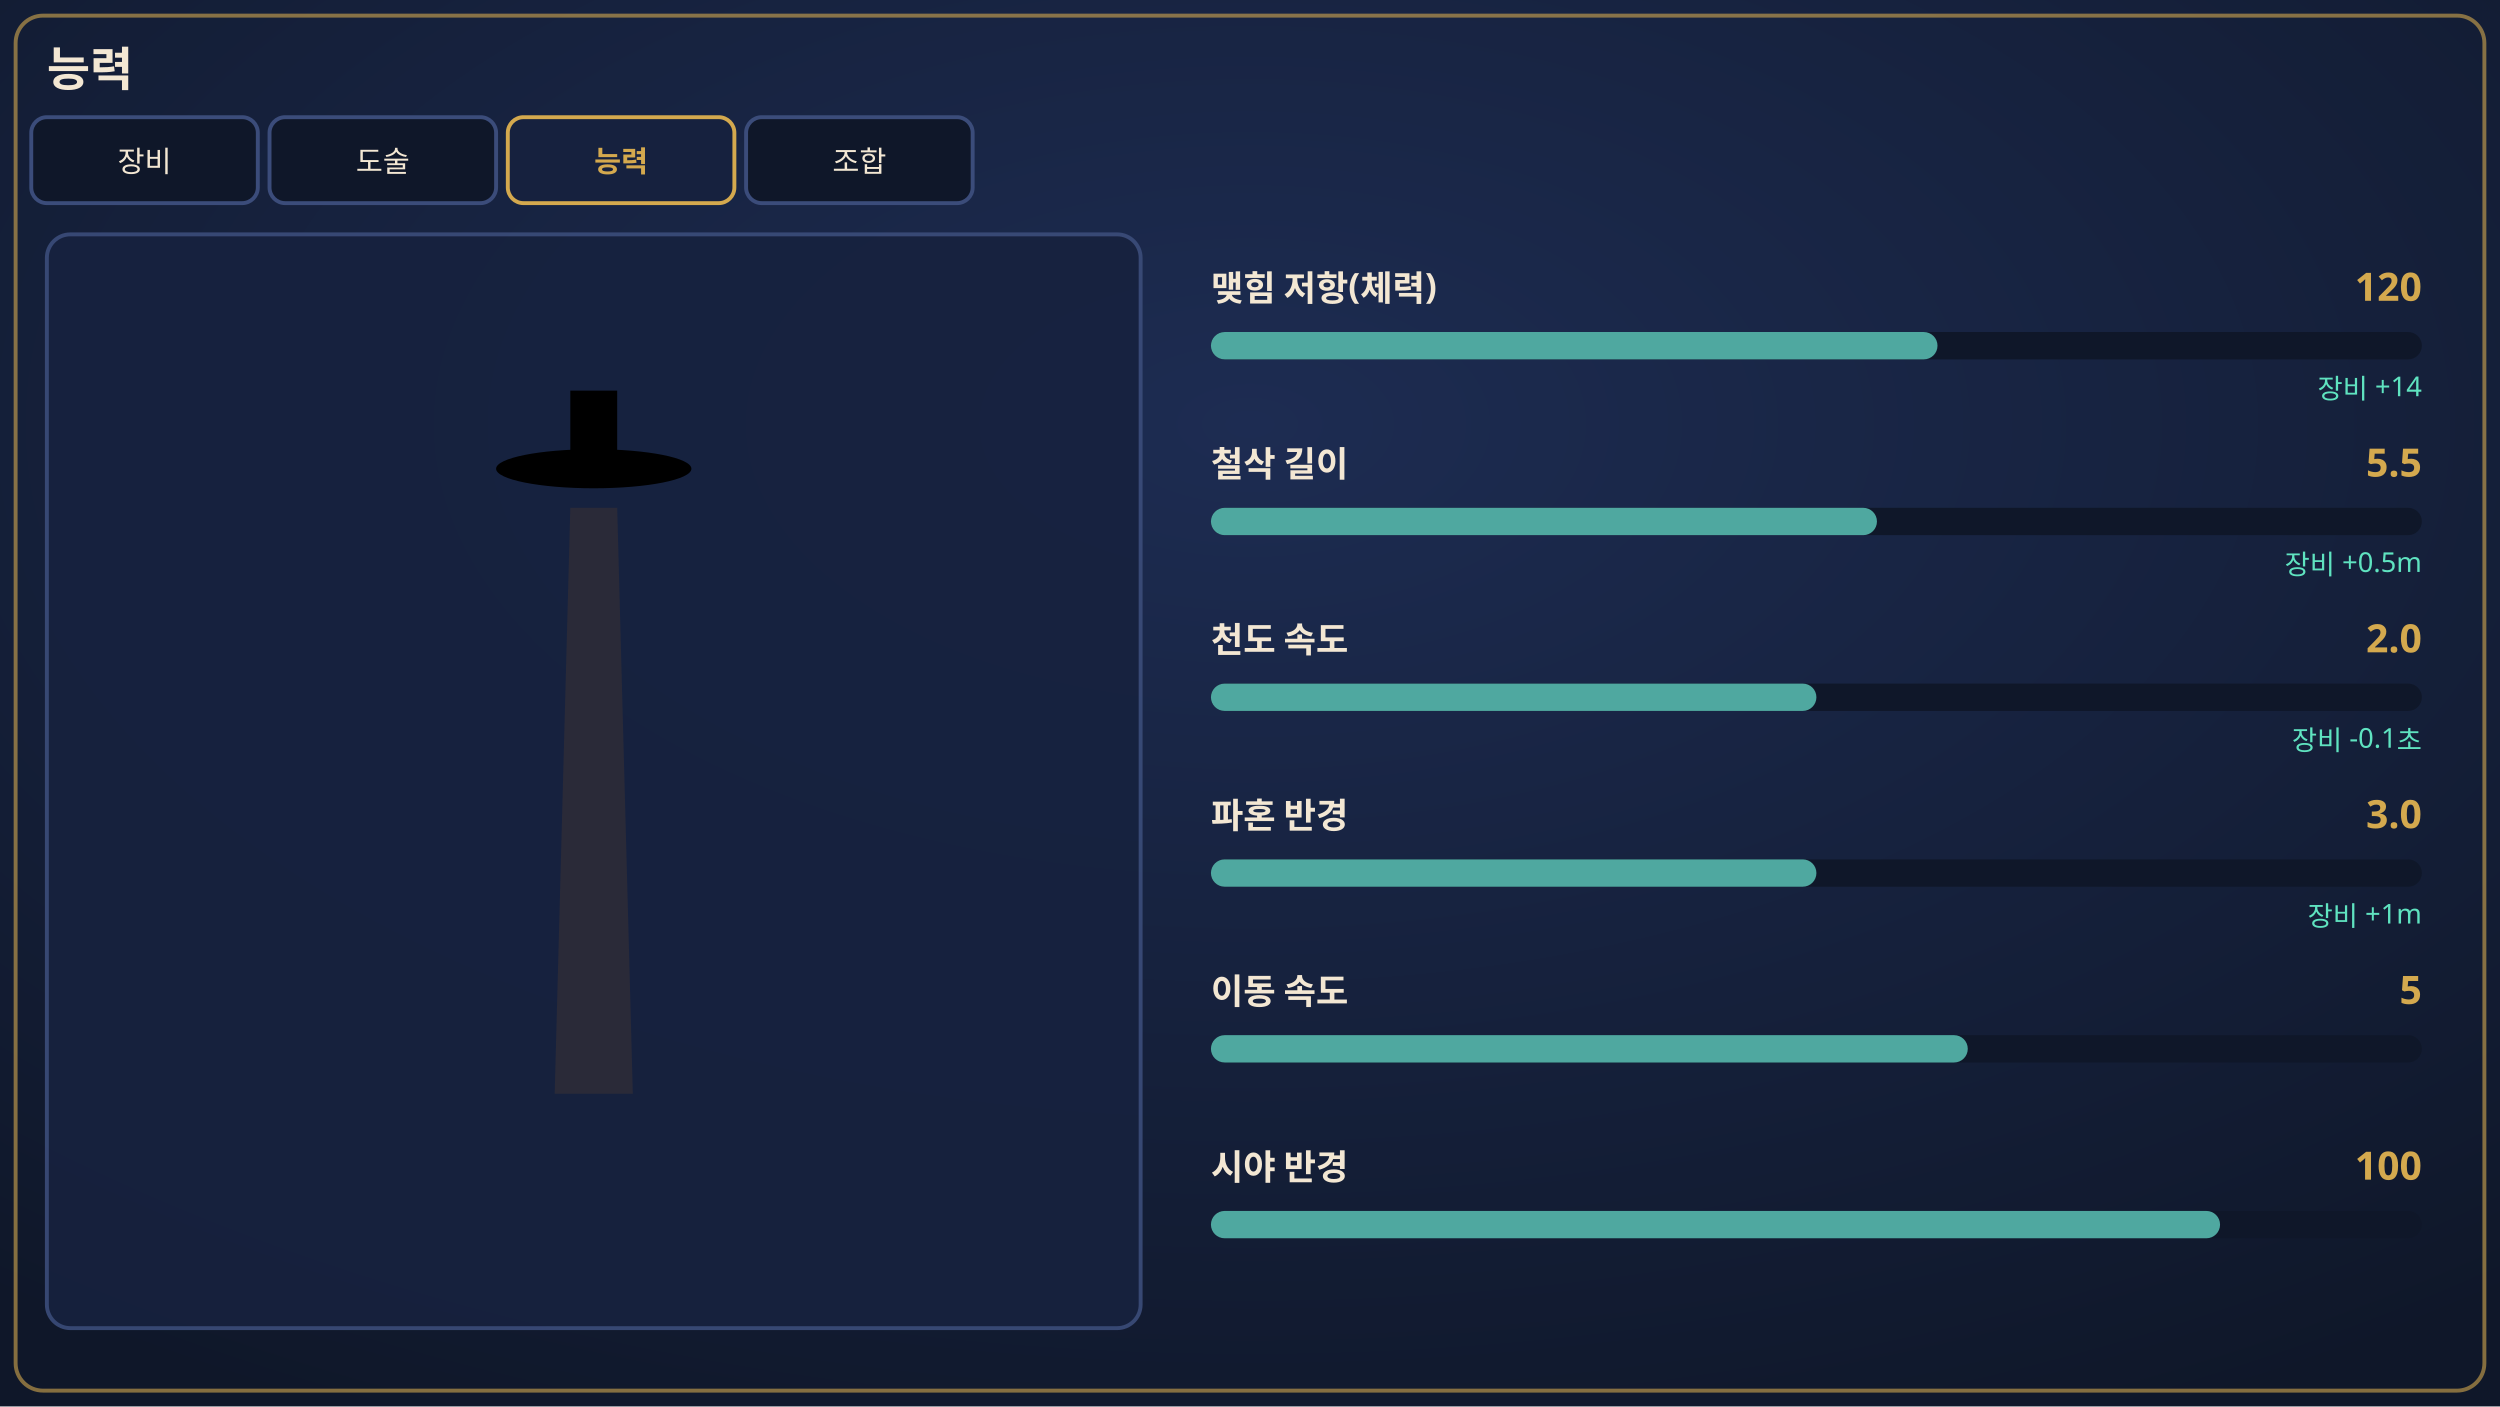
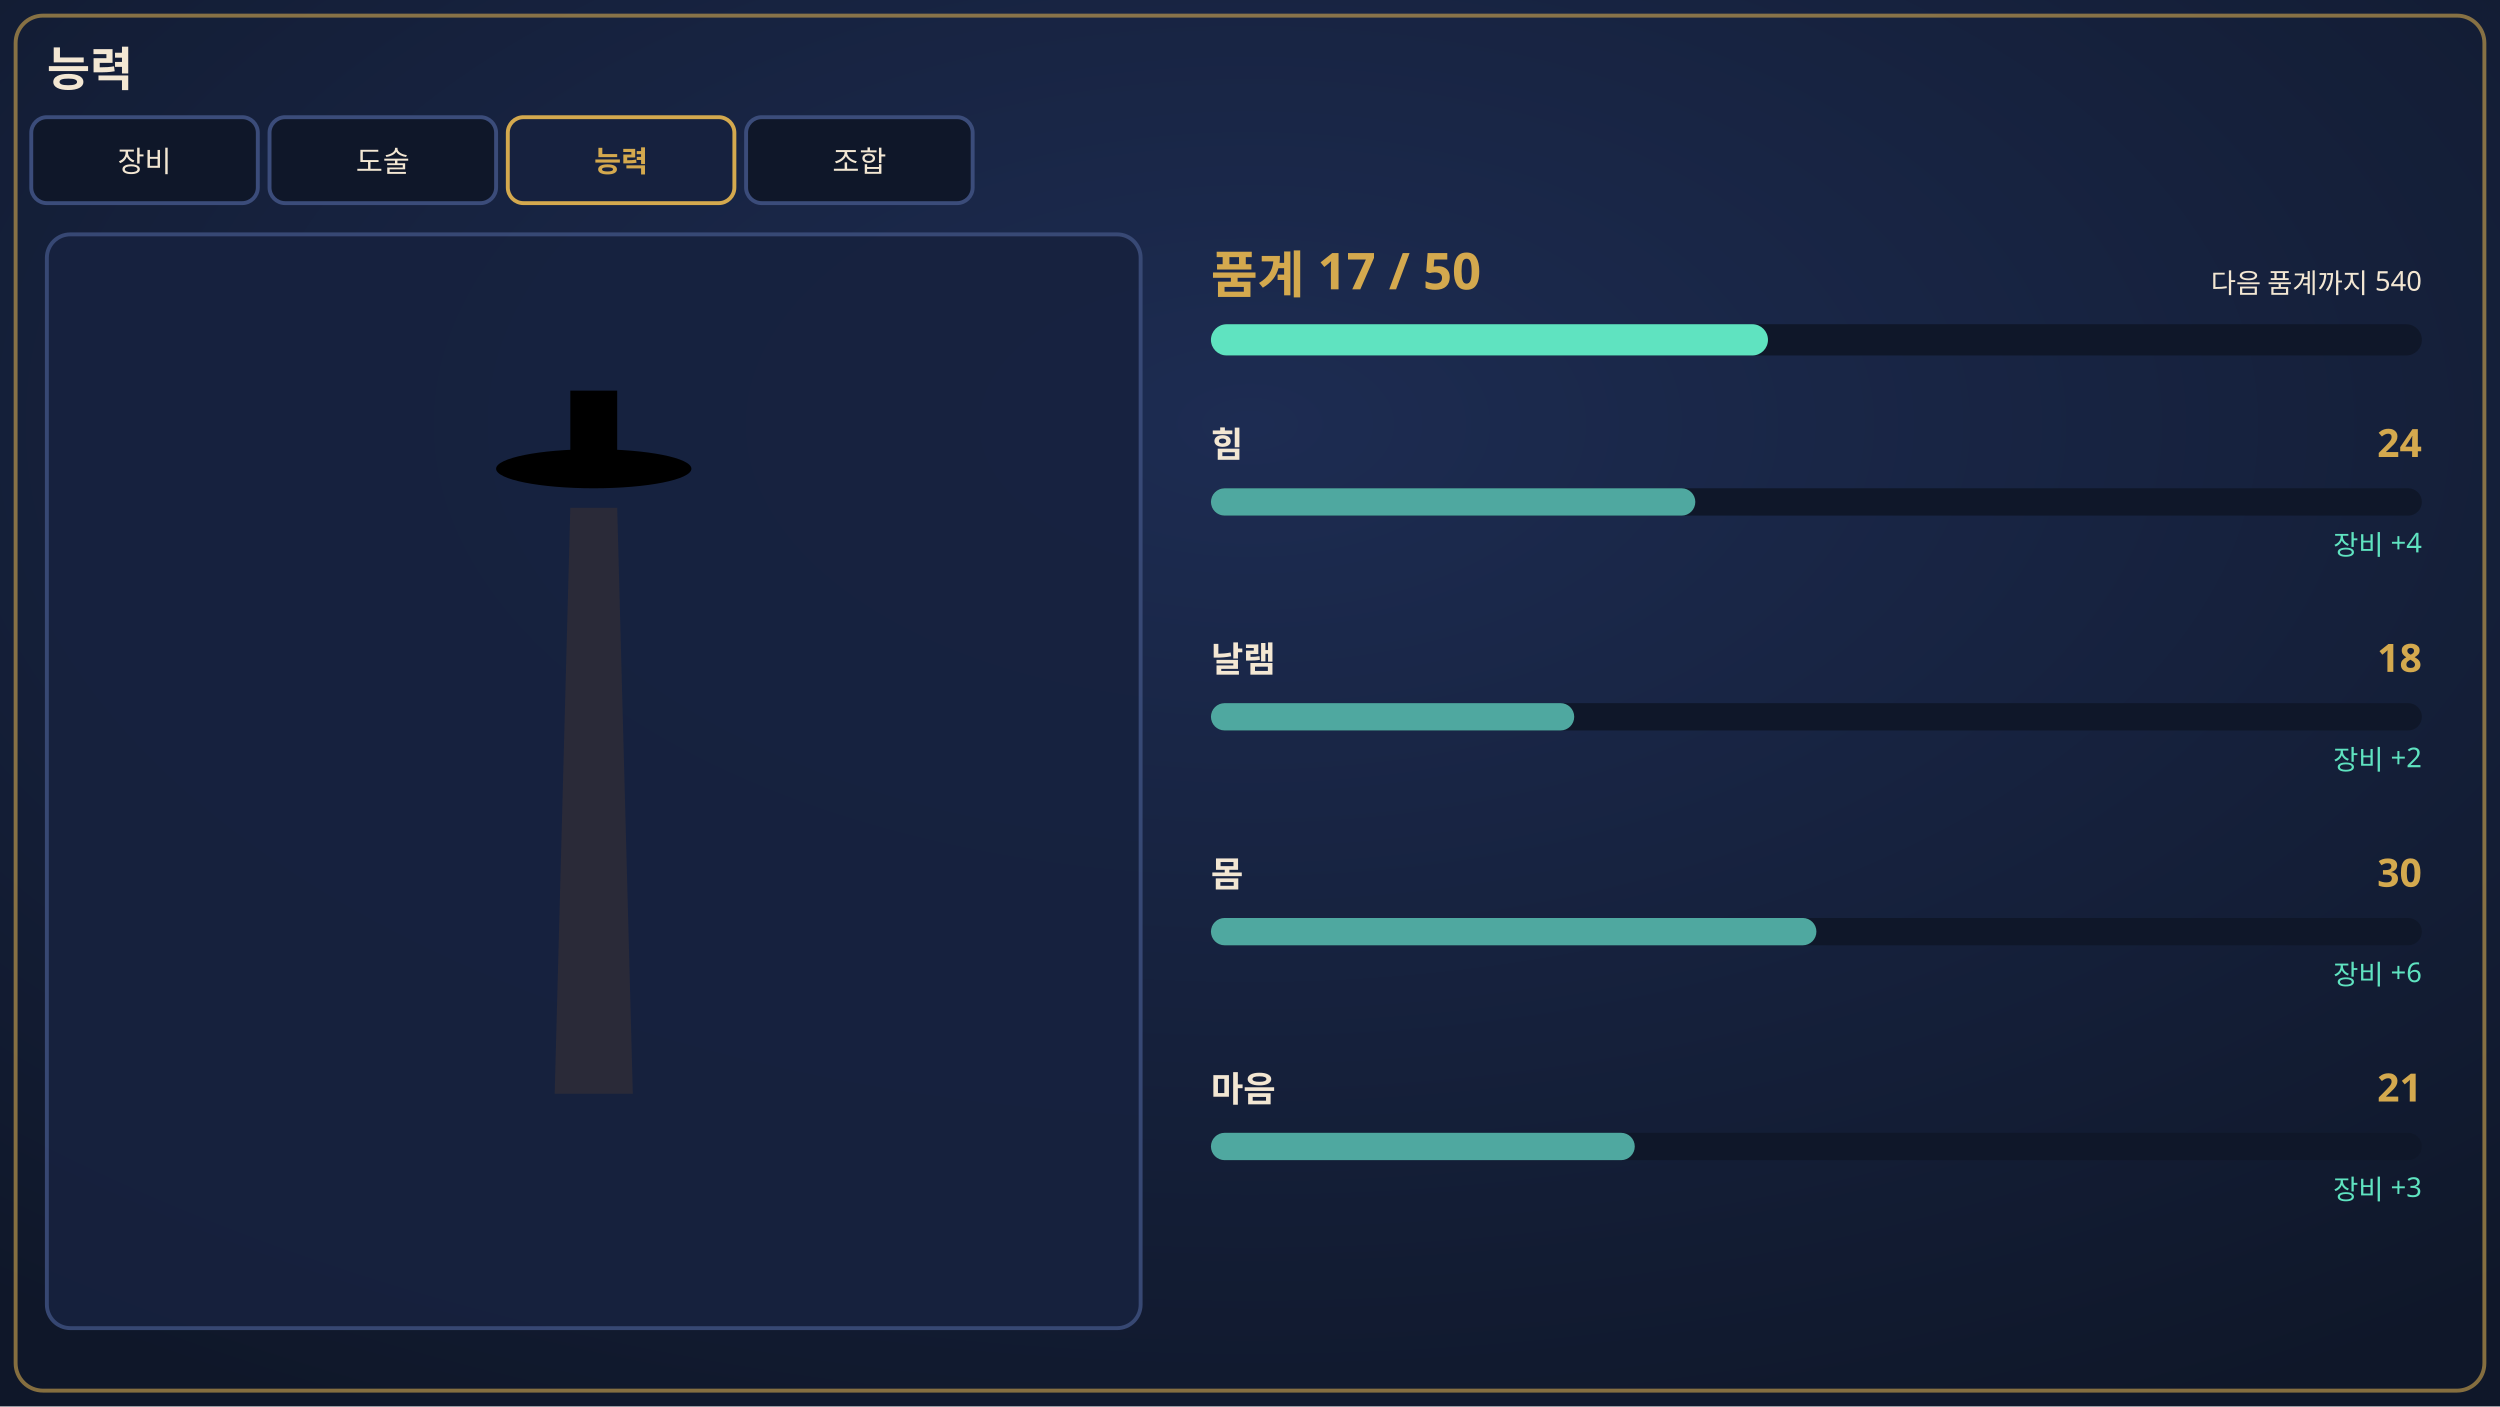
<svg xmlns="http://www.w3.org/2000/svg" viewBox="0 0 1280 720" width="1280" height="720" font-family="sans-serif">
  <rect width="1280" height="720" fill="#0F1729" />
  <defs>
    <radialGradient id="bgg" cx="50%" cy="30%" r="80%">
      <stop offset="0" stop-color="#1D2C52" />
      <stop offset="1" stop-color="#0F1729" />
    </radialGradient>
  </defs>
  <rect width="1280" height="720" fill="url(#bgg)" />
  <rect x="8" y="8" width="1264" height="704" rx="14" fill="none" stroke="#D4A94E" stroke-width="2" opacity="0.6" />
  <text x="24" y="44" fill="#F3E7D3" font-size="24" text-anchor="start" font-weight="bold">능력</text>
  <rect x="16.0" y="60" width="116.0" height="44" rx="8" fill="#0F1729" stroke="#3B4C7A" stroke-width="2" opacity="1" />
  <text x="74.0" y="88" fill="#F3E7D3" font-size="15" text-anchor="middle">장비</text>
  <rect x="138.0" y="60" width="116.0" height="44" rx="8" fill="#0F1729" stroke="#3B4C7A" stroke-width="2" opacity="1" />
  <text x="196.0" y="88" fill="#F3E7D3" font-size="15" text-anchor="middle">도술</text>
  <rect x="260.0" y="60" width="116.0" height="44" rx="8" fill="#16213E" stroke="#D4A94E" stroke-width="2" opacity="1" />
  <text x="318.0" y="88" fill="#D4A94E" font-size="15" text-anchor="middle" font-weight="bold">능력</text>
  <rect x="382.0" y="60" width="116.0" height="44" rx="8" fill="#0F1729" stroke="#3B4C7A" stroke-width="2" opacity="1" />
  <text x="440.0" y="88" fill="#F3E7D3" font-size="15" text-anchor="middle">조합</text>
  <rect x="24" y="120" width="560" height="560" rx="12" fill="#16213E" stroke="#3B4C7A" stroke-width="2" opacity="0.9" />
  <path d="M284,560 L292,260 L316,260 L324,560 Z" fill="#2A2A38" />
  <ellipse cx="304" cy="240" rx="50" ry="10" fill="#000" />
  <rect x="292" y="200" width="24" height="36" fill="#000" />
-   <text x="620" y="154" fill="#F3E7D3" font-size="18" text-anchor="start" font-weight="bold">맺힘 저항(체력)</text>
-   <text x="1240" y="154" fill="#D4A94E" font-size="20" text-anchor="end" font-weight="bold">120</text>
-   <rect x="620" y="170" width="620" height="14" rx="7" fill="#0F1729" opacity="1" />
-   <rect x="620" y="170" width="372.0" height="14" rx="7" fill="#4FA8A0" opacity="1" />
-   <text x="1240" y="204" fill="#5FE3C0" font-size="14" text-anchor="end">장비 +14</text>
-   <text x="620" y="244" fill="#F3E7D3" font-size="18" text-anchor="start" font-weight="bold">철삭 길이</text>
-   <text x="1240" y="244" fill="#D4A94E" font-size="20" text-anchor="end" font-weight="bold">5.5</text>
-   <rect x="620" y="260" width="620" height="14" rx="7" fill="#0F1729" opacity="1" />
-   <rect x="620" y="260" width="341.0" height="14" rx="7" fill="#4FA8A0" opacity="1" />
-   <text x="1240" y="294" fill="#5FE3C0" font-size="14" text-anchor="end">장비 +0.5m</text>
-   <text x="620" y="334" fill="#F3E7D3" font-size="18" text-anchor="start" font-weight="bold">천도 속도</text>
-   <text x="1240" y="334" fill="#D4A94E" font-size="20" text-anchor="end" font-weight="bold">2.0</text>
-   <rect x="620" y="350" width="620" height="14" rx="7" fill="#0F1729" opacity="1" />
-   <rect x="620" y="350" width="310.0" height="14" rx="7" fill="#4FA8A0" opacity="1" />
-   <text x="1240" y="384" fill="#5FE3C0" font-size="14" text-anchor="end">장비 -0.1초</text>
-   <text x="620" y="424" fill="#F3E7D3" font-size="18" text-anchor="start" font-weight="bold">파혼 반경</text>
-   <text x="1240" y="424" fill="#D4A94E" font-size="20" text-anchor="end" font-weight="bold">3.0</text>
-   <rect x="620" y="440" width="620" height="14" rx="7" fill="#0F1729" opacity="1" />
-   <rect x="620" y="440" width="310.0" height="14" rx="7" fill="#4FA8A0" opacity="1" />
-   <text x="1240" y="474" fill="#5FE3C0" font-size="14" text-anchor="end">장비 +1m</text>
-   <text x="620" y="514" fill="#F3E7D3" font-size="18" text-anchor="start" font-weight="bold">이동 속도</text>
-   <text x="1240" y="514" fill="#D4A94E" font-size="20" text-anchor="end" font-weight="bold">5</text>
-   <rect x="620" y="530" width="620" height="14" rx="7" fill="#0F1729" opacity="1" />
-   <rect x="620" y="530" width="387.5" height="14" rx="7" fill="#4FA8A0" opacity="1" />
-   <text x="620" y="604" fill="#F3E7D3" font-size="18" text-anchor="start" font-weight="bold">시야 반경</text>
-   <text x="1240" y="604" fill="#D4A94E" font-size="20" text-anchor="end" font-weight="bold">100</text>
-   <rect x="620" y="620" width="620" height="14" rx="7" fill="#0F1729" opacity="1" />
-   <rect x="620" y="620" width="516.667" height="14" rx="7" fill="#4FA8A0" opacity="1" />
+   <text x="620" y="150" fill="#D4A94E" font-size="26" text-anchor="start" font-weight="bold">품계 17 / 50</text>
+   <rect x="620" y="166" width="620" height="16" rx="8" fill="#0F1729" opacity="1" />
+   <rect x="620" y="166" width="285.2" height="16" rx="8" fill="#5FE3C0" opacity="1" />
+   <text x="1240" y="150" fill="#F3E7D3" font-size="14" text-anchor="end">다음 품계까지 540</text>
+   <text x="620" y="234" fill="#F3E7D3" font-size="18" text-anchor="start" font-weight="bold">힘</text>
+   <text x="1240" y="234" fill="#D4A94E" font-size="20" text-anchor="end" font-weight="bold">24</text>
+   <rect x="620" y="250" width="620" height="14" rx="7" fill="#0F1729" opacity="1" />
+   <rect x="620" y="250" width="248.0" height="14" rx="7" fill="#4FA8A0" opacity="1" />
+   <text x="1240" y="284" fill="#5FE3C0" font-size="14" text-anchor="end">장비 +4</text>
+   <text x="620" y="344" fill="#F3E7D3" font-size="18" text-anchor="start" font-weight="bold">날램</text>
+   <text x="1240" y="344" fill="#D4A94E" font-size="20" text-anchor="end" font-weight="bold">18</text>
+   <rect x="620" y="360" width="620" height="14" rx="7" fill="#0F1729" opacity="1" />
+   <rect x="620" y="360" width="186.0" height="14" rx="7" fill="#4FA8A0" opacity="1" />
+   <text x="1240" y="394" fill="#5FE3C0" font-size="14" text-anchor="end">장비 +2</text>
+   <text x="620" y="454" fill="#F3E7D3" font-size="18" text-anchor="start" font-weight="bold">몸</text>
+   <text x="1240" y="454" fill="#D4A94E" font-size="20" text-anchor="end" font-weight="bold">30</text>
+   <rect x="620" y="470" width="620" height="14" rx="7" fill="#0F1729" opacity="1" />
+   <rect x="620" y="470" width="310.0" height="14" rx="7" fill="#4FA8A0" opacity="1" />
+   <text x="1240" y="504" fill="#5FE3C0" font-size="14" text-anchor="end">장비 +6</text>
+   <text x="620" y="564" fill="#F3E7D3" font-size="18" text-anchor="start" font-weight="bold">마음</text>
+   <text x="1240" y="564" fill="#D4A94E" font-size="20" text-anchor="end" font-weight="bold">21</text>
+   <rect x="620" y="580" width="620" height="14" rx="7" fill="#0F1729" opacity="1" />
+   <rect x="620" y="580" width="217.0" height="14" rx="7" fill="#4FA8A0" opacity="1" />
+   <text x="1240" y="614" fill="#5FE3C0" font-size="14" text-anchor="end">장비 +3</text>
</svg>
